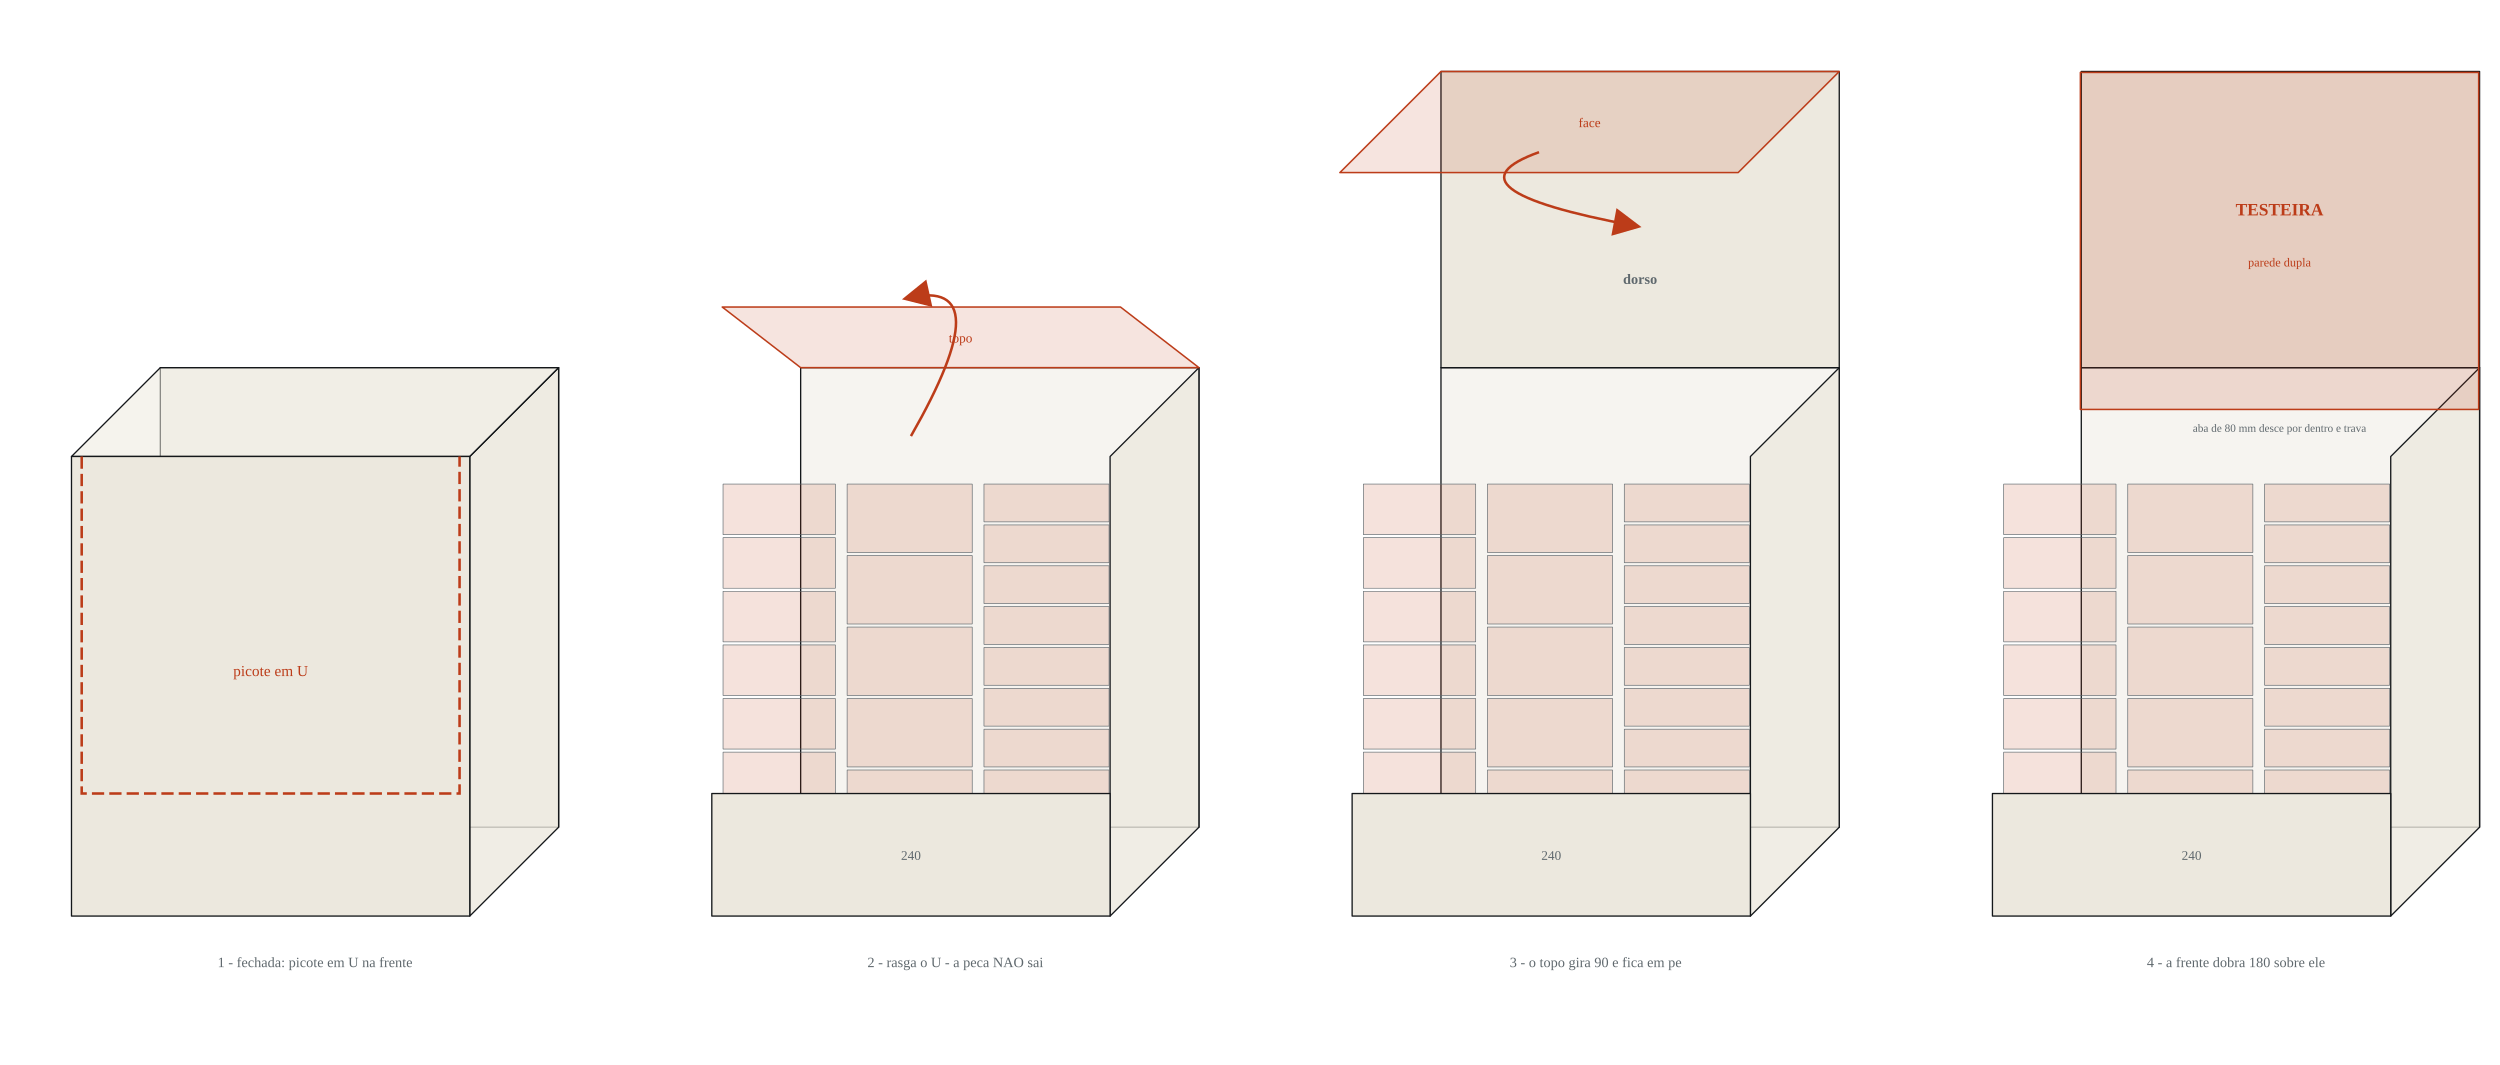
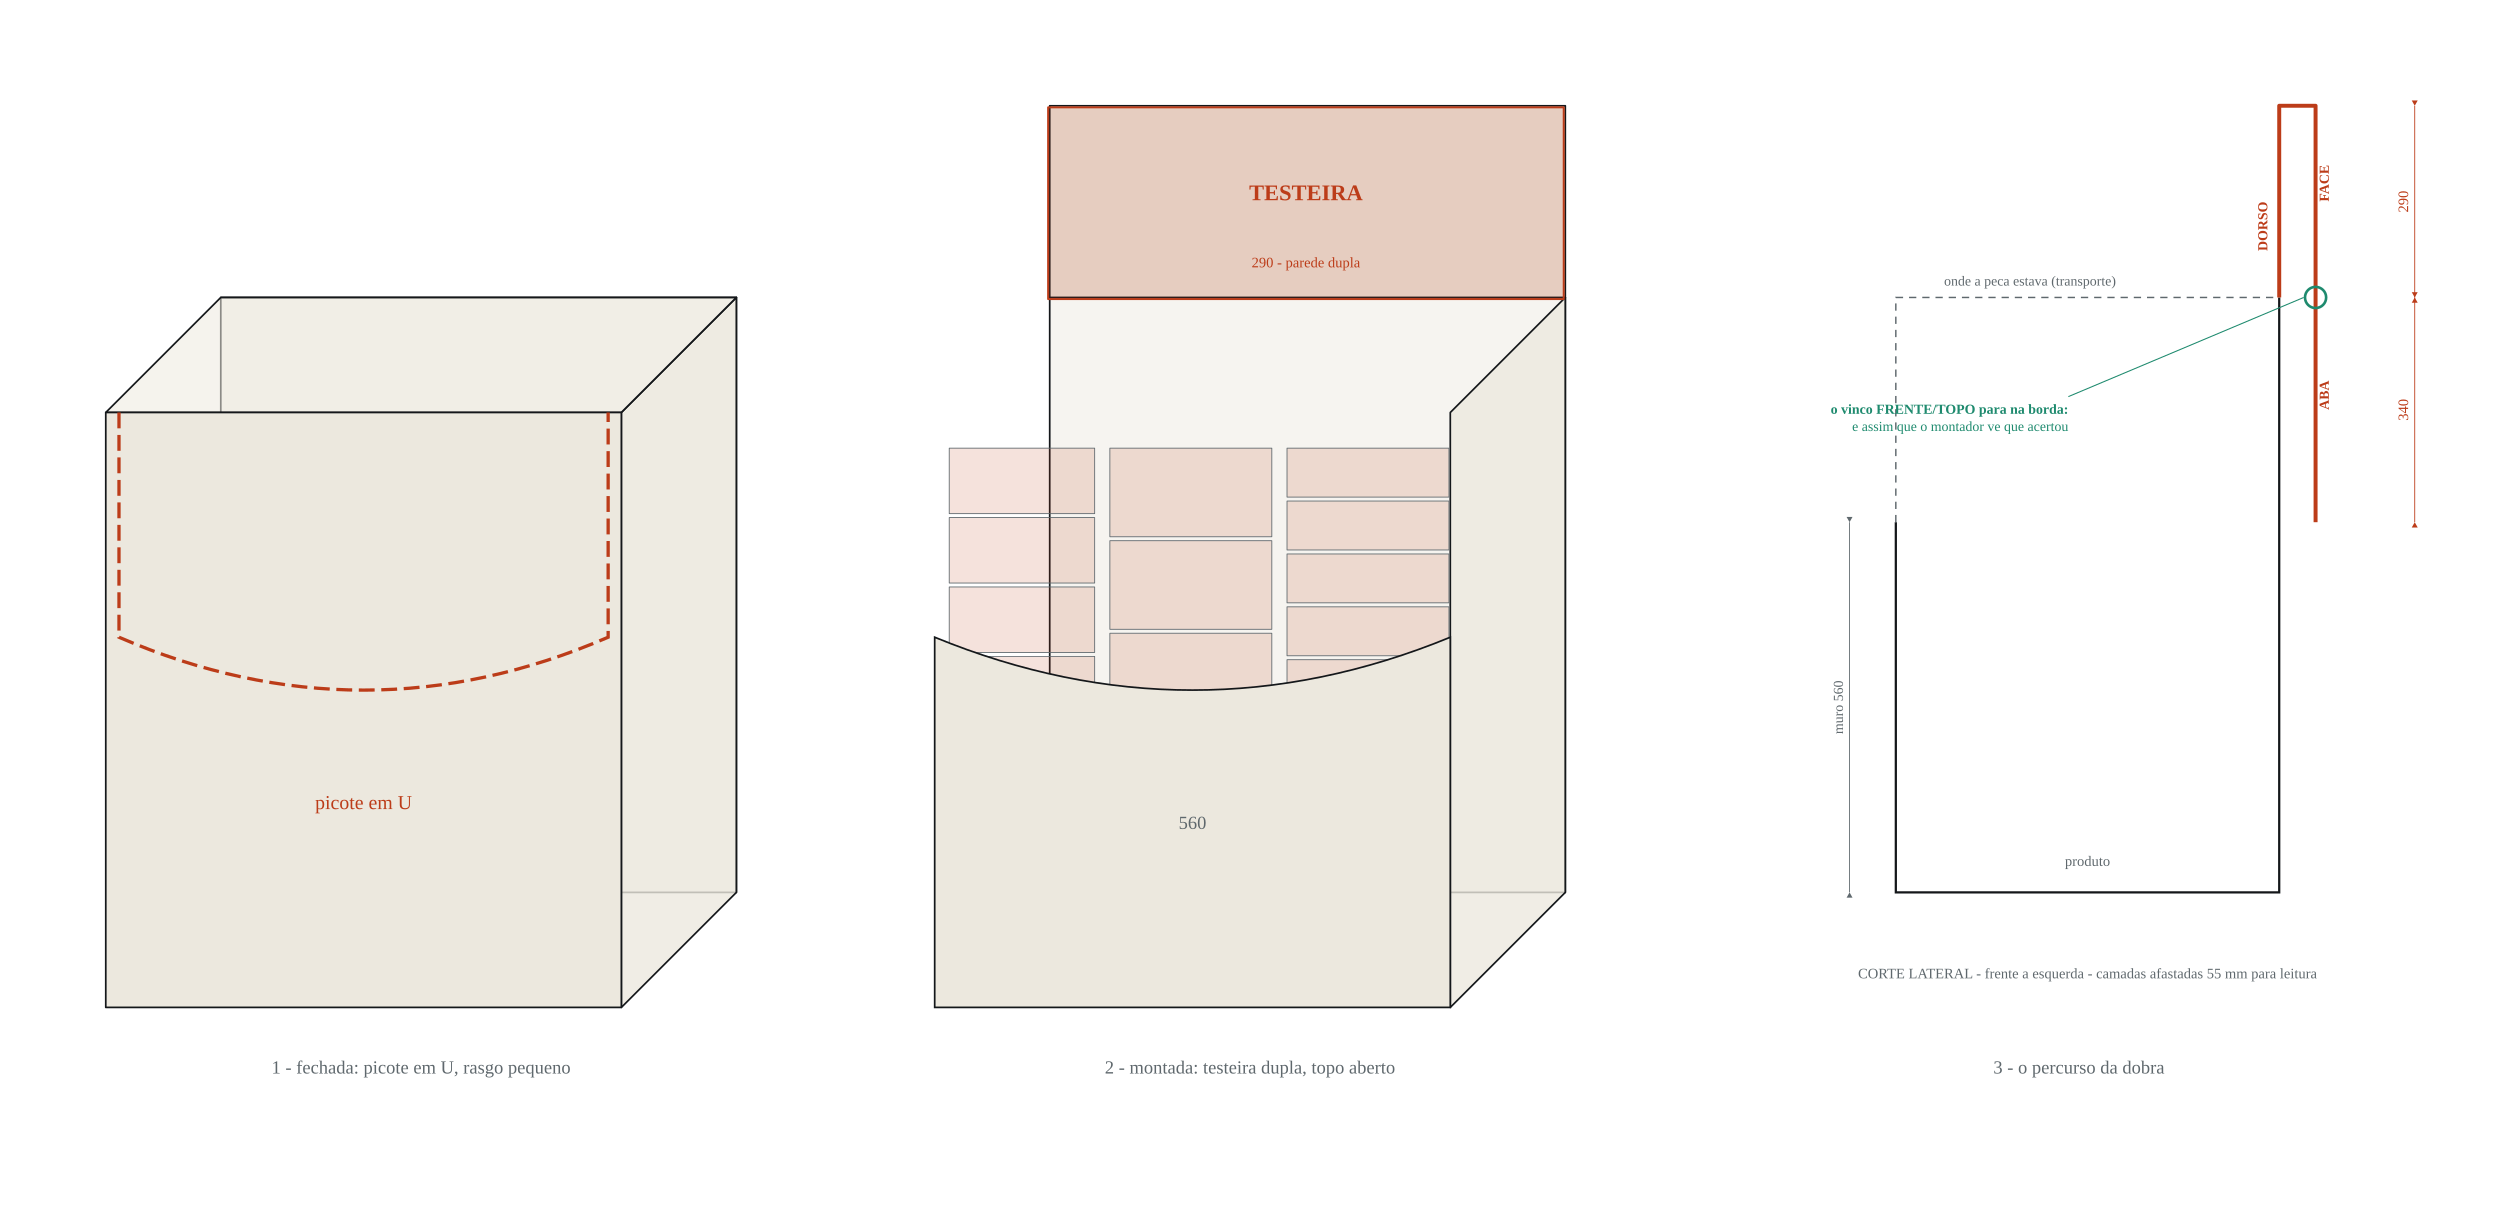
- <svg xmlns="http://www.w3.org/2000/svg" viewBox="-140 -140 4896.0 2084.0" role="img">
+ <svg xmlns="http://www.w3.org/2000/svg" viewBox="-160 -160 3782.0 1834.0" role="img">
  <style>text{font-family:var(--figmono, ui-monospace),SFMono-Regular,Menlo,Consolas,monospace}</style>
-   <rect x="-140" y="-140" width="4896.0" height="2084.0" fill="var(--figbg,#FFFFFF)" />
-   <defs>
-     <marker id="ar" markerWidth="11" markerHeight="11" refX="8" refY="5.5" orient="auto">
-       <path d="M0 0 L11 5.5 L0 11 z" fill="var(--picote,#BC3C19)" />
-     </marker>
-   </defs>
-   <polygon points="174.0,1480.0 954.0,1480.0 954.0,580.0 174.0,580.0" fill="var(--board,#ECE8DE)" fill-opacity="0.45" stroke="var(--cut,#14171A)" stroke-width="2.6" stroke-linejoin="round" />
-   <polygon points="780.0,1654.0 954.0,1480.0 954.0,580.0 780.0,754.0" fill="var(--board,#ECE8DE)" fill-opacity="0.8" stroke="var(--cut,#14171A)" stroke-width="2.6" stroke-linejoin="round" />
-   <polygon points="0.0,754.0 780.0,754.0 954.0,580.0 174.0,580.0" fill="var(--board,#ECE8DE)" fill-opacity="0.55" stroke="var(--cut,#14171A)" stroke-width="2.6" stroke-linejoin="round" />
-   <polygon points="0.0,1654.0 780.0,1654.0 780.0,754.0 0.0,754.0" fill="var(--board,#ECE8DE)" fill-opacity="1.0" stroke="var(--cut,#14171A)" stroke-width="2.6" stroke-linejoin="round" />
-   <path d="M20 754 L20 1414 L760 1414 L760 754" stroke="var(--picote,#BC3C19)" stroke-width="5" stroke-dasharray="24 10" fill="none" />
-   <text x="390.0" y="1184.0" font-size="30" font-weight="500" fill="var(--picote,#BC3C19)" text-anchor="middle">picote em U</text>
-   <text x="477.0" y="1754.0" font-size="28" font-weight="500" fill="var(--mut,#5F686D)" text-anchor="middle">1 - fechada: picote em U na frente</text>
-   <polygon points="1428.0,1480.0 2208.0,1480.0 2208.0,580.0 1428.0,580.0" fill="var(--board,#ECE8DE)" fill-opacity="0.45" stroke="var(--cut,#14171A)" stroke-width="2.6" stroke-linejoin="round" />
-   <polygon points="2034.0,1654.0 2208.0,1480.0 2208.0,580.0 2034.0,754.0" fill="var(--board,#ECE8DE)" fill-opacity="0.8" stroke="var(--cut,#14171A)" stroke-width="2.6" stroke-linejoin="round" />
-   <polygon points="1276.0,1642.0 1496.0,1642.0 1496.0,1543.0 1276.0,1543.0" fill="var(--picote,#BC3C19)" fill-opacity="0.15" stroke="var(--mut,#5F686D)" stroke-width="1.3" stroke-linejoin="round" />
-   <polygon points="1276.0,1537.0 1496.0,1537.0 1496.0,1438.0 1276.0,1438.0" fill="var(--picote,#BC3C19)" fill-opacity="0.15" stroke="var(--mut,#5F686D)" stroke-width="1.3" stroke-linejoin="round" />
-   <polygon points="1276.0,1432.0 1496.0,1432.0 1496.0,1333.0 1276.0,1333.0" fill="var(--picote,#BC3C19)" fill-opacity="0.15" stroke="var(--mut,#5F686D)" stroke-width="1.3" stroke-linejoin="round" />
-   <polygon points="1276.0,1327.0 1496.0,1327.0 1496.0,1228.0 1276.0,1228.0" fill="var(--picote,#BC3C19)" fill-opacity="0.15" stroke="var(--mut,#5F686D)" stroke-width="1.3" stroke-linejoin="round" />
-   <polygon points="1276.0,1222.0 1496.0,1222.0 1496.0,1123.0 1276.0,1123.0" fill="var(--picote,#BC3C19)" fill-opacity="0.15" stroke="var(--mut,#5F686D)" stroke-width="1.3" stroke-linejoin="round" />
-   <polygon points="1276.0,1117.0 1496.0,1117.0 1496.0,1018.0 1276.0,1018.0" fill="var(--picote,#BC3C19)" fill-opacity="0.15" stroke="var(--mut,#5F686D)" stroke-width="1.3" stroke-linejoin="round" />
-   <polygon points="1276.0,1012.0 1496.0,1012.0 1496.0,913.0 1276.0,913.0" fill="var(--picote,#BC3C19)" fill-opacity="0.15" stroke="var(--mut,#5F686D)" stroke-width="1.3" stroke-linejoin="round" />
-   <polygon points="1276.0,907.0 1496.0,907.0 1496.0,808.0 1276.0,808.0" fill="var(--picote,#BC3C19)" fill-opacity="0.15" stroke="var(--mut,#5F686D)" stroke-width="1.3" stroke-linejoin="round" />
-   <polygon points="1519.0,1642.0 1764.0,1642.0 1764.0,1508.0 1519.0,1508.0" fill="var(--picote,#BC3C19)" fill-opacity="0.15" stroke="var(--mut,#5F686D)" stroke-width="1.3" stroke-linejoin="round" />
-   <polygon points="1519.0,1502.0 1764.0,1502.0 1764.0,1368.0 1519.0,1368.0" fill="var(--picote,#BC3C19)" fill-opacity="0.15" stroke="var(--mut,#5F686D)" stroke-width="1.3" stroke-linejoin="round" />
-   <polygon points="1519.0,1362.0 1764.0,1362.0 1764.0,1228.0 1519.0,1228.0" fill="var(--picote,#BC3C19)" fill-opacity="0.15" stroke="var(--mut,#5F686D)" stroke-width="1.3" stroke-linejoin="round" />
-   <polygon points="1519.0,1222.0 1764.0,1222.0 1764.0,1088.0 1519.0,1088.0" fill="var(--picote,#BC3C19)" fill-opacity="0.15" stroke="var(--mut,#5F686D)" stroke-width="1.3" stroke-linejoin="round" />
-   <polygon points="1519.0,1082.0 1764.0,1082.0 1764.0,948.0 1519.0,948.0" fill="var(--picote,#BC3C19)" fill-opacity="0.15" stroke="var(--mut,#5F686D)" stroke-width="1.3" stroke-linejoin="round" />
-   <polygon points="1519.0,942.0 1764.0,942.0 1764.0,808.0 1519.0,808.0" fill="var(--picote,#BC3C19)" fill-opacity="0.15" stroke="var(--mut,#5F686D)" stroke-width="1.3" stroke-linejoin="round" />
-   <polygon points="1787.0,1602.0 2032.0,1602.0 2032.0,1528.0 1787.0,1528.0" fill="var(--picote,#BC3C19)" fill-opacity="0.15" stroke="var(--mut,#5F686D)" stroke-width="1.3" stroke-linejoin="round" />
-   <polygon points="1787.0,1522.0 2032.0,1522.0 2032.0,1448.0 1787.0,1448.0" fill="var(--picote,#BC3C19)" fill-opacity="0.15" stroke="var(--mut,#5F686D)" stroke-width="1.3" stroke-linejoin="round" />
-   <polygon points="1787.0,1442.0 2032.0,1442.0 2032.0,1368.0 1787.0,1368.0" fill="var(--picote,#BC3C19)" fill-opacity="0.15" stroke="var(--mut,#5F686D)" stroke-width="1.3" stroke-linejoin="round" />
-   <polygon points="1787.0,1362.0 2032.0,1362.0 2032.0,1288.0 1787.0,1288.0" fill="var(--picote,#BC3C19)" fill-opacity="0.15" stroke="var(--mut,#5F686D)" stroke-width="1.3" stroke-linejoin="round" />
-   <polygon points="1787.0,1282.0 2032.0,1282.0 2032.0,1208.0 1787.0,1208.0" fill="var(--picote,#BC3C19)" fill-opacity="0.15" stroke="var(--mut,#5F686D)" stroke-width="1.3" stroke-linejoin="round" />
-   <polygon points="1787.0,1202.0 2032.0,1202.0 2032.0,1128.0 1787.0,1128.0" fill="var(--picote,#BC3C19)" fill-opacity="0.15" stroke="var(--mut,#5F686D)" stroke-width="1.3" stroke-linejoin="round" />
-   <polygon points="1787.0,1122.0 2032.0,1122.0 2032.0,1048.0 1787.0,1048.0" fill="var(--picote,#BC3C19)" fill-opacity="0.15" stroke="var(--mut,#5F686D)" stroke-width="1.3" stroke-linejoin="round" />
-   <polygon points="1787.0,1042.0 2032.0,1042.0 2032.0,968.0 1787.0,968.0" fill="var(--picote,#BC3C19)" fill-opacity="0.15" stroke="var(--mut,#5F686D)" stroke-width="1.3" stroke-linejoin="round" />
-   <polygon points="1787.0,962.0 2032.0,962.0 2032.0,888.0 1787.0,888.0" fill="var(--picote,#BC3C19)" fill-opacity="0.15" stroke="var(--mut,#5F686D)" stroke-width="1.3" stroke-linejoin="round" />
-   <polygon points="1787.0,882.0 2032.0,882.0 2032.0,808.0 1787.0,808.0" fill="var(--picote,#BC3C19)" fill-opacity="0.15" stroke="var(--mut,#5F686D)" stroke-width="1.3" stroke-linejoin="round" />
-   <polygon points="1254.0,1654.0 2034.0,1654.0 2034.0,1414.0 1254.0,1414.0" fill="var(--board,#ECE8DE)" fill-opacity="1.0" stroke="var(--cut,#14171A)" stroke-width="2.6" stroke-linejoin="round" />
-   <text x="1644.0" y="1544.0" font-size="26" font-weight="500" fill="var(--mut,#5F686D)" text-anchor="middle">240</text>
-   <polygon points="1428.0,580.0 2208.0,580.0 2054.4,461.3 1274.4,461.3" fill="var(--picote,#BC3C19)" fill-opacity="0.14" stroke="var(--picote,#BC3C19)" stroke-width="3" stroke-linejoin="round" />
-   <text x="1741.2" y="530.7" font-size="26" font-weight="500" fill="var(--picote,#BC3C19)" text-anchor="middle">topo</text>
-   <path d="M1644 714 Q1822 403 1641 443" stroke="var(--picote,#BC3C19)" stroke-width="5" fill="none" marker-end="url(#ar)" />
-   <text x="1731.0" y="1754.0" font-size="28" font-weight="500" fill="var(--mut,#5F686D)" text-anchor="middle">2 - rasga o U - a peca NAO sai</text>
-   <polygon points="2682.0,1480.0 3462.0,1480.0 3462.0,580.0 2682.0,580.0" fill="var(--board,#ECE8DE)" fill-opacity="0.45" stroke="var(--cut,#14171A)" stroke-width="2.6" stroke-linejoin="round" />
-   <polygon points="3288.0,1654.0 3462.0,1480.0 3462.0,580.0 3288.0,754.0" fill="var(--board,#ECE8DE)" fill-opacity="0.8" stroke="var(--cut,#14171A)" stroke-width="2.6" stroke-linejoin="round" />
-   <polygon points="2530.0,1642.0 2750.0,1642.0 2750.0,1543.0 2530.0,1543.0" fill="var(--picote,#BC3C19)" fill-opacity="0.15" stroke="var(--mut,#5F686D)" stroke-width="1.3" stroke-linejoin="round" />
-   <polygon points="2530.0,1537.0 2750.0,1537.0 2750.0,1438.0 2530.0,1438.0" fill="var(--picote,#BC3C19)" fill-opacity="0.15" stroke="var(--mut,#5F686D)" stroke-width="1.3" stroke-linejoin="round" />
-   <polygon points="2530.0,1432.0 2750.0,1432.0 2750.0,1333.0 2530.0,1333.0" fill="var(--picote,#BC3C19)" fill-opacity="0.15" stroke="var(--mut,#5F686D)" stroke-width="1.3" stroke-linejoin="round" />
-   <polygon points="2530.0,1327.0 2750.0,1327.0 2750.0,1228.0 2530.0,1228.0" fill="var(--picote,#BC3C19)" fill-opacity="0.15" stroke="var(--mut,#5F686D)" stroke-width="1.3" stroke-linejoin="round" />
-   <polygon points="2530.0,1222.0 2750.0,1222.0 2750.0,1123.0 2530.0,1123.0" fill="var(--picote,#BC3C19)" fill-opacity="0.15" stroke="var(--mut,#5F686D)" stroke-width="1.3" stroke-linejoin="round" />
-   <polygon points="2530.0,1117.0 2750.0,1117.0 2750.0,1018.0 2530.0,1018.0" fill="var(--picote,#BC3C19)" fill-opacity="0.15" stroke="var(--mut,#5F686D)" stroke-width="1.3" stroke-linejoin="round" />
-   <polygon points="2530.0,1012.0 2750.0,1012.0 2750.0,913.0 2530.0,913.0" fill="var(--picote,#BC3C19)" fill-opacity="0.15" stroke="var(--mut,#5F686D)" stroke-width="1.3" stroke-linejoin="round" />
-   <polygon points="2530.0,907.0 2750.0,907.0 2750.0,808.0 2530.0,808.0" fill="var(--picote,#BC3C19)" fill-opacity="0.15" stroke="var(--mut,#5F686D)" stroke-width="1.3" stroke-linejoin="round" />
-   <polygon points="2773.0,1642.0 3018.0,1642.0 3018.0,1508.0 2773.0,1508.0" fill="var(--picote,#BC3C19)" fill-opacity="0.15" stroke="var(--mut,#5F686D)" stroke-width="1.3" stroke-linejoin="round" />
-   <polygon points="2773.0,1502.0 3018.0,1502.0 3018.0,1368.0 2773.0,1368.0" fill="var(--picote,#BC3C19)" fill-opacity="0.15" stroke="var(--mut,#5F686D)" stroke-width="1.3" stroke-linejoin="round" />
-   <polygon points="2773.0,1362.0 3018.0,1362.0 3018.0,1228.0 2773.0,1228.0" fill="var(--picote,#BC3C19)" fill-opacity="0.15" stroke="var(--mut,#5F686D)" stroke-width="1.3" stroke-linejoin="round" />
-   <polygon points="2773.0,1222.0 3018.0,1222.0 3018.0,1088.0 2773.0,1088.0" fill="var(--picote,#BC3C19)" fill-opacity="0.15" stroke="var(--mut,#5F686D)" stroke-width="1.3" stroke-linejoin="round" />
-   <polygon points="2773.0,1082.0 3018.0,1082.0 3018.0,948.0 2773.0,948.0" fill="var(--picote,#BC3C19)" fill-opacity="0.15" stroke="var(--mut,#5F686D)" stroke-width="1.3" stroke-linejoin="round" />
-   <polygon points="2773.0,942.0 3018.0,942.0 3018.0,808.0 2773.0,808.0" fill="var(--picote,#BC3C19)" fill-opacity="0.15" stroke="var(--mut,#5F686D)" stroke-width="1.3" stroke-linejoin="round" />
-   <polygon points="3041.0,1602.0 3286.0,1602.0 3286.0,1528.0 3041.0,1528.0" fill="var(--picote,#BC3C19)" fill-opacity="0.15" stroke="var(--mut,#5F686D)" stroke-width="1.3" stroke-linejoin="round" />
-   <polygon points="3041.0,1522.0 3286.0,1522.0 3286.0,1448.0 3041.0,1448.0" fill="var(--picote,#BC3C19)" fill-opacity="0.15" stroke="var(--mut,#5F686D)" stroke-width="1.3" stroke-linejoin="round" />
-   <polygon points="3041.0,1442.0 3286.0,1442.0 3286.0,1368.0 3041.0,1368.0" fill="var(--picote,#BC3C19)" fill-opacity="0.15" stroke="var(--mut,#5F686D)" stroke-width="1.3" stroke-linejoin="round" />
-   <polygon points="3041.0,1362.0 3286.0,1362.0 3286.0,1288.0 3041.0,1288.0" fill="var(--picote,#BC3C19)" fill-opacity="0.15" stroke="var(--mut,#5F686D)" stroke-width="1.3" stroke-linejoin="round" />
-   <polygon points="3041.0,1282.0 3286.0,1282.0 3286.0,1208.0 3041.0,1208.0" fill="var(--picote,#BC3C19)" fill-opacity="0.15" stroke="var(--mut,#5F686D)" stroke-width="1.3" stroke-linejoin="round" />
-   <polygon points="3041.0,1202.0 3286.0,1202.0 3286.0,1128.0 3041.0,1128.0" fill="var(--picote,#BC3C19)" fill-opacity="0.15" stroke="var(--mut,#5F686D)" stroke-width="1.3" stroke-linejoin="round" />
-   <polygon points="3041.0,1122.0 3286.0,1122.0 3286.0,1048.0 3041.0,1048.0" fill="var(--picote,#BC3C19)" fill-opacity="0.15" stroke="var(--mut,#5F686D)" stroke-width="1.3" stroke-linejoin="round" />
-   <polygon points="3041.0,1042.0 3286.0,1042.0 3286.0,968.0 3041.0,968.0" fill="var(--picote,#BC3C19)" fill-opacity="0.15" stroke="var(--mut,#5F686D)" stroke-width="1.3" stroke-linejoin="round" />
-   <polygon points="3041.0,962.0 3286.0,962.0 3286.0,888.0 3041.0,888.0" fill="var(--picote,#BC3C19)" fill-opacity="0.15" stroke="var(--mut,#5F686D)" stroke-width="1.3" stroke-linejoin="round" />
-   <polygon points="3041.0,882.0 3286.0,882.0 3286.0,808.0 3041.0,808.0" fill="var(--picote,#BC3C19)" fill-opacity="0.15" stroke="var(--mut,#5F686D)" stroke-width="1.3" stroke-linejoin="round" />
-   <polygon points="2508.0,1654.0 3288.0,1654.0 3288.0,1414.0 2508.0,1414.0" fill="var(--board,#ECE8DE)" fill-opacity="1.0" stroke="var(--cut,#14171A)" stroke-width="2.6" stroke-linejoin="round" />
-   <text x="2898.0" y="1544.0" font-size="26" font-weight="500" fill="var(--mut,#5F686D)" text-anchor="middle">240</text>
-   <polygon points="2682.0,580.0 3462.0,580.0 3462.0,0.0 2682.0,0.0" fill="var(--board,#ECE8DE)" fill-opacity="0.95" stroke="var(--cut,#14171A)" stroke-width="2.6" stroke-linejoin="round" />
-   <text x="3072.0" y="416.0" font-size="28" font-weight="700" fill="var(--mut,#5F686D)" text-anchor="middle">dorso</text>
-   <polygon points="2682.0,0.0 3462.0,0.0 3264.0,198.0 2484.0,198.0" fill="var(--picote,#BC3C19)" fill-opacity="0.14" stroke="var(--picote,#BC3C19)" stroke-width="3" stroke-linejoin="round" />
-   <text x="2973.0" y="109.0" font-size="26" font-weight="500" fill="var(--picote,#BC3C19)" text-anchor="middle">face</text>
-   <path d="M2874 158 Q2674 230 3060 302" stroke="var(--picote,#BC3C19)" stroke-width="5" fill="none" marker-end="url(#ar)" />
-   <text x="2985.0" y="1754.0" font-size="28" font-weight="500" fill="var(--mut,#5F686D)" text-anchor="middle">3 - o topo gira 90 e fica em pe</text>
-   <polygon points="3936.0,1480.0 4716.0,1480.0 4716.0,580.0 3936.0,580.0" fill="var(--board,#ECE8DE)" fill-opacity="0.45" stroke="var(--cut,#14171A)" stroke-width="2.6" stroke-linejoin="round" />
-   <polygon points="4542.0,1654.0 4716.0,1480.0 4716.0,580.0 4542.0,754.0" fill="var(--board,#ECE8DE)" fill-opacity="0.8" stroke="var(--cut,#14171A)" stroke-width="2.6" stroke-linejoin="round" />
-   <polygon points="3784.0,1642.0 4004.0,1642.0 4004.0,1543.0 3784.0,1543.0" fill="var(--picote,#BC3C19)" fill-opacity="0.15" stroke="var(--mut,#5F686D)" stroke-width="1.3" stroke-linejoin="round" />
-   <polygon points="3784.0,1537.0 4004.0,1537.0 4004.0,1438.0 3784.0,1438.0" fill="var(--picote,#BC3C19)" fill-opacity="0.15" stroke="var(--mut,#5F686D)" stroke-width="1.3" stroke-linejoin="round" />
-   <polygon points="3784.0,1432.0 4004.0,1432.0 4004.0,1333.0 3784.0,1333.0" fill="var(--picote,#BC3C19)" fill-opacity="0.15" stroke="var(--mut,#5F686D)" stroke-width="1.3" stroke-linejoin="round" />
-   <polygon points="3784.0,1327.0 4004.0,1327.0 4004.0,1228.0 3784.0,1228.0" fill="var(--picote,#BC3C19)" fill-opacity="0.15" stroke="var(--mut,#5F686D)" stroke-width="1.3" stroke-linejoin="round" />
-   <polygon points="3784.0,1222.0 4004.0,1222.0 4004.0,1123.0 3784.0,1123.0" fill="var(--picote,#BC3C19)" fill-opacity="0.15" stroke="var(--mut,#5F686D)" stroke-width="1.3" stroke-linejoin="round" />
-   <polygon points="3784.0,1117.0 4004.0,1117.0 4004.0,1018.0 3784.0,1018.0" fill="var(--picote,#BC3C19)" fill-opacity="0.15" stroke="var(--mut,#5F686D)" stroke-width="1.3" stroke-linejoin="round" />
-   <polygon points="3784.0,1012.0 4004.0,1012.0 4004.0,913.0 3784.0,913.0" fill="var(--picote,#BC3C19)" fill-opacity="0.15" stroke="var(--mut,#5F686D)" stroke-width="1.3" stroke-linejoin="round" />
-   <polygon points="3784.0,907.0 4004.0,907.0 4004.0,808.0 3784.0,808.0" fill="var(--picote,#BC3C19)" fill-opacity="0.15" stroke="var(--mut,#5F686D)" stroke-width="1.3" stroke-linejoin="round" />
-   <polygon points="4027.0,1642.0 4272.0,1642.0 4272.0,1508.0 4027.0,1508.0" fill="var(--picote,#BC3C19)" fill-opacity="0.15" stroke="var(--mut,#5F686D)" stroke-width="1.3" stroke-linejoin="round" />
-   <polygon points="4027.0,1502.0 4272.0,1502.0 4272.0,1368.0 4027.0,1368.0" fill="var(--picote,#BC3C19)" fill-opacity="0.15" stroke="var(--mut,#5F686D)" stroke-width="1.3" stroke-linejoin="round" />
-   <polygon points="4027.0,1362.0 4272.0,1362.0 4272.0,1228.0 4027.0,1228.0" fill="var(--picote,#BC3C19)" fill-opacity="0.15" stroke="var(--mut,#5F686D)" stroke-width="1.3" stroke-linejoin="round" />
-   <polygon points="4027.0,1222.0 4272.0,1222.0 4272.0,1088.0 4027.0,1088.0" fill="var(--picote,#BC3C19)" fill-opacity="0.15" stroke="var(--mut,#5F686D)" stroke-width="1.3" stroke-linejoin="round" />
-   <polygon points="4027.0,1082.0 4272.0,1082.0 4272.0,948.0 4027.0,948.0" fill="var(--picote,#BC3C19)" fill-opacity="0.15" stroke="var(--mut,#5F686D)" stroke-width="1.3" stroke-linejoin="round" />
-   <polygon points="4027.0,942.0 4272.0,942.0 4272.0,808.0 4027.0,808.0" fill="var(--picote,#BC3C19)" fill-opacity="0.15" stroke="var(--mut,#5F686D)" stroke-width="1.3" stroke-linejoin="round" />
-   <polygon points="4295.0,1602.0 4540.0,1602.0 4540.0,1528.0 4295.0,1528.0" fill="var(--picote,#BC3C19)" fill-opacity="0.15" stroke="var(--mut,#5F686D)" stroke-width="1.3" stroke-linejoin="round" />
-   <polygon points="4295.0,1522.0 4540.0,1522.0 4540.0,1448.0 4295.0,1448.0" fill="var(--picote,#BC3C19)" fill-opacity="0.15" stroke="var(--mut,#5F686D)" stroke-width="1.3" stroke-linejoin="round" />
-   <polygon points="4295.0,1442.0 4540.0,1442.0 4540.0,1368.0 4295.0,1368.0" fill="var(--picote,#BC3C19)" fill-opacity="0.15" stroke="var(--mut,#5F686D)" stroke-width="1.3" stroke-linejoin="round" />
-   <polygon points="4295.0,1362.0 4540.0,1362.0 4540.0,1288.0 4295.0,1288.0" fill="var(--picote,#BC3C19)" fill-opacity="0.15" stroke="var(--mut,#5F686D)" stroke-width="1.3" stroke-linejoin="round" />
-   <polygon points="4295.0,1282.0 4540.0,1282.0 4540.0,1208.0 4295.0,1208.0" fill="var(--picote,#BC3C19)" fill-opacity="0.15" stroke="var(--mut,#5F686D)" stroke-width="1.3" stroke-linejoin="round" />
-   <polygon points="4295.0,1202.0 4540.0,1202.0 4540.0,1128.0 4295.0,1128.0" fill="var(--picote,#BC3C19)" fill-opacity="0.15" stroke="var(--mut,#5F686D)" stroke-width="1.3" stroke-linejoin="round" />
-   <polygon points="4295.0,1122.0 4540.0,1122.0 4540.0,1048.0 4295.0,1048.0" fill="var(--picote,#BC3C19)" fill-opacity="0.15" stroke="var(--mut,#5F686D)" stroke-width="1.3" stroke-linejoin="round" />
-   <polygon points="4295.0,1042.0 4540.0,1042.0 4540.0,968.0 4295.0,968.0" fill="var(--picote,#BC3C19)" fill-opacity="0.15" stroke="var(--mut,#5F686D)" stroke-width="1.3" stroke-linejoin="round" />
-   <polygon points="4295.0,962.0 4540.0,962.0 4540.0,888.0 4295.0,888.0" fill="var(--picote,#BC3C19)" fill-opacity="0.15" stroke="var(--mut,#5F686D)" stroke-width="1.3" stroke-linejoin="round" />
-   <polygon points="4295.0,882.0 4540.0,882.0 4540.0,808.0 4295.0,808.0" fill="var(--picote,#BC3C19)" fill-opacity="0.15" stroke="var(--mut,#5F686D)" stroke-width="1.3" stroke-linejoin="round" />
-   <polygon points="3762.0,1654.0 4542.0,1654.0 4542.0,1414.0 3762.0,1414.0" fill="var(--board,#ECE8DE)" fill-opacity="1.0" stroke="var(--cut,#14171A)" stroke-width="2.6" stroke-linejoin="round" />
-   <text x="4152.0" y="1544.0" font-size="26" font-weight="500" fill="var(--mut,#5F686D)" text-anchor="middle">240</text>
-   <polygon points="3936.0,580.0 4716.0,580.0 4716.0,0.0 3936.0,0.0" fill="var(--board,#ECE8DE)" fill-opacity="0.95" stroke="var(--cut,#14171A)" stroke-width="2.6" stroke-linejoin="round" />
-   <polygon points="3934.2,1.8 4714.2,1.8 4714.2,661.8 3934.2,661.8" fill="var(--picote,#BC3C19)" fill-opacity="0.16" stroke="var(--picote,#BC3C19)" stroke-width="3" stroke-linejoin="round" />
-   <text x="4324.2" y="281.8" font-size="34" font-weight="700" fill="var(--picote,#BC3C19)" text-anchor="middle">TESTEIRA</text>
-   <text x="4324.2" y="381.8" font-size="24" font-weight="500" fill="var(--picote,#BC3C19)" text-anchor="middle">parede dupla</text>
-   <line x1="4800.0" y1="0.0" x2="4800.0" y2="580.0" stroke="var(--mut,#5F686D)" stroke-width="1.3" />
-   <path d="M4800.0 0.0 l-4.5 8 h9 z" fill="var(--mut,#5F686D)" />
-   <path d="M4800.0 580.0 l-4.5 -8 h9 z" fill="var(--mut,#5F686D)" />
-   <text x="4790.0" y="290.0" font-size="19" font-weight="500" fill="var(--mut,#5F686D)" text-anchor="middle" transform="rotate(-90,4790.0,290.0)">580</text>
-   <text x="4324.2" y="705.8" font-size="22" font-weight="500" fill="var(--mut,#5F686D)" text-anchor="middle">aba de 80 mm desce por dentro e trava</text>
-   <text x="4239.0" y="1754.0" font-size="28" font-weight="500" fill="var(--mut,#5F686D)" text-anchor="middle">4 - a frente dobra 180 sobre ele</text>
+   <rect x="-160" y="-160" width="3782.0" height="1834.0" fill="var(--figbg,#FFFFFF)" />
+   <polygon points="174.0,1190.0 954.0,1190.0 954.0,290.0 174.0,290.0" fill="var(--board,#ECE8DE)" fill-opacity="0.45" stroke="var(--cut,#14171A)" stroke-width="2.6" stroke-linejoin="round" />
+   <polygon points="780.0,1364.0 954.0,1190.0 954.0,290.0 780.0,464.0" fill="var(--board,#ECE8DE)" fill-opacity="0.8" stroke="var(--cut,#14171A)" stroke-width="2.6" stroke-linejoin="round" />
+   <polygon points="0.0,464.0 780.0,464.0 954.0,290.0 174.0,290.0" fill="var(--board,#ECE8DE)" fill-opacity="0.55" stroke="var(--cut,#14171A)" stroke-width="2.6" stroke-linejoin="round" />
+   <polygon points="0.0,1364.0 780.0,1364.0 780.0,464.0 0.0,464.0" fill="var(--board,#ECE8DE)" fill-opacity="1.0" stroke="var(--cut,#14171A)" stroke-width="2.6" stroke-linejoin="round" />
+   <path d="M20 464 L20 804 Q390 964 760 804 L760 464" stroke="var(--picote,#BC3C19)" stroke-width="5" stroke-dasharray="24 10" fill="none" />
+   <text x="390.0" y="1064.0" font-size="30" font-weight="500" fill="var(--picote,#BC3C19)" text-anchor="middle">picote em U</text>
+   <text x="477.0" y="1464.0" font-size="28" font-weight="500" fill="var(--mut,#5F686D)" text-anchor="middle">1 - fechada: picote em U, rasgo pequeno</text>
+   <polygon points="1428.0,1190.0 2208.0,1190.0 2208.0,290.0 1428.0,290.0" fill="var(--board,#ECE8DE)" fill-opacity="0.45" stroke="var(--cut,#14171A)" stroke-width="2.6" stroke-linejoin="round" />
+   <polygon points="2034.0,1364.0 2208.0,1190.0 2208.0,290.0 2034.0,464.0" fill="var(--board,#ECE8DE)" fill-opacity="0.8" stroke="var(--cut,#14171A)" stroke-width="2.6" stroke-linejoin="round" />
+   <polygon points="1276.0,1352.0 1496.0,1352.0 1496.0,1253.0 1276.0,1253.0" fill="var(--picote,#BC3C19)" fill-opacity="0.15" stroke="var(--mut,#5F686D)" stroke-width="1.3" stroke-linejoin="round" />
+   <polygon points="1276.0,1247.0 1496.0,1247.0 1496.0,1148.0 1276.0,1148.0" fill="var(--picote,#BC3C19)" fill-opacity="0.15" stroke="var(--mut,#5F686D)" stroke-width="1.3" stroke-linejoin="round" />
+   <polygon points="1276.0,1142.0 1496.0,1142.0 1496.0,1043.0 1276.0,1043.0" fill="var(--picote,#BC3C19)" fill-opacity="0.15" stroke="var(--mut,#5F686D)" stroke-width="1.3" stroke-linejoin="round" />
+   <polygon points="1276.0,1037.0 1496.0,1037.0 1496.0,938.0 1276.0,938.0" fill="var(--picote,#BC3C19)" fill-opacity="0.15" stroke="var(--mut,#5F686D)" stroke-width="1.3" stroke-linejoin="round" />
+   <polygon points="1276.0,932.0 1496.0,932.0 1496.0,833.0 1276.0,833.0" fill="var(--picote,#BC3C19)" fill-opacity="0.15" stroke="var(--mut,#5F686D)" stroke-width="1.3" stroke-linejoin="round" />
+   <polygon points="1276.0,827.0 1496.0,827.0 1496.0,728.0 1276.0,728.0" fill="var(--picote,#BC3C19)" fill-opacity="0.15" stroke="var(--mut,#5F686D)" stroke-width="1.3" stroke-linejoin="round" />
+   <polygon points="1276.0,722.0 1496.0,722.0 1496.0,623.0 1276.0,623.0" fill="var(--picote,#BC3C19)" fill-opacity="0.15" stroke="var(--mut,#5F686D)" stroke-width="1.3" stroke-linejoin="round" />
+   <polygon points="1276.0,617.0 1496.0,617.0 1496.0,518.0 1276.0,518.0" fill="var(--picote,#BC3C19)" fill-opacity="0.15" stroke="var(--mut,#5F686D)" stroke-width="1.3" stroke-linejoin="round" />
+   <polygon points="1519.0,1352.0 1764.0,1352.0 1764.0,1218.0 1519.0,1218.0" fill="var(--picote,#BC3C19)" fill-opacity="0.15" stroke="var(--mut,#5F686D)" stroke-width="1.3" stroke-linejoin="round" />
+   <polygon points="1519.0,1212.0 1764.0,1212.0 1764.0,1078.0 1519.0,1078.0" fill="var(--picote,#BC3C19)" fill-opacity="0.15" stroke="var(--mut,#5F686D)" stroke-width="1.3" stroke-linejoin="round" />
+   <polygon points="1519.0,1072.0 1764.0,1072.0 1764.0,938.0 1519.0,938.0" fill="var(--picote,#BC3C19)" fill-opacity="0.15" stroke="var(--mut,#5F686D)" stroke-width="1.3" stroke-linejoin="round" />
+   <polygon points="1519.0,932.0 1764.0,932.0 1764.0,798.0 1519.0,798.0" fill="var(--picote,#BC3C19)" fill-opacity="0.15" stroke="var(--mut,#5F686D)" stroke-width="1.3" stroke-linejoin="round" />
+   <polygon points="1519.0,792.0 1764.0,792.0 1764.0,658.0 1519.0,658.0" fill="var(--picote,#BC3C19)" fill-opacity="0.15" stroke="var(--mut,#5F686D)" stroke-width="1.3" stroke-linejoin="round" />
+   <polygon points="1519.0,652.0 1764.0,652.0 1764.0,518.0 1519.0,518.0" fill="var(--picote,#BC3C19)" fill-opacity="0.15" stroke="var(--mut,#5F686D)" stroke-width="1.3" stroke-linejoin="round" />
+   <polygon points="1787.0,1312.0 2032.0,1312.0 2032.0,1238.0 1787.0,1238.0" fill="var(--picote,#BC3C19)" fill-opacity="0.15" stroke="var(--mut,#5F686D)" stroke-width="1.3" stroke-linejoin="round" />
+   <polygon points="1787.0,1232.0 2032.0,1232.0 2032.0,1158.0 1787.0,1158.0" fill="var(--picote,#BC3C19)" fill-opacity="0.15" stroke="var(--mut,#5F686D)" stroke-width="1.3" stroke-linejoin="round" />
+   <polygon points="1787.0,1152.0 2032.0,1152.0 2032.0,1078.0 1787.0,1078.0" fill="var(--picote,#BC3C19)" fill-opacity="0.15" stroke="var(--mut,#5F686D)" stroke-width="1.3" stroke-linejoin="round" />
+   <polygon points="1787.0,1072.0 2032.0,1072.0 2032.0,998.0 1787.0,998.0" fill="var(--picote,#BC3C19)" fill-opacity="0.15" stroke="var(--mut,#5F686D)" stroke-width="1.3" stroke-linejoin="round" />
+   <polygon points="1787.0,992.0 2032.0,992.0 2032.0,918.0 1787.0,918.0" fill="var(--picote,#BC3C19)" fill-opacity="0.15" stroke="var(--mut,#5F686D)" stroke-width="1.3" stroke-linejoin="round" />
+   <polygon points="1787.0,912.0 2032.0,912.0 2032.0,838.0 1787.0,838.0" fill="var(--picote,#BC3C19)" fill-opacity="0.15" stroke="var(--mut,#5F686D)" stroke-width="1.3" stroke-linejoin="round" />
+   <polygon points="1787.0,832.0 2032.0,832.0 2032.0,758.0 1787.0,758.0" fill="var(--picote,#BC3C19)" fill-opacity="0.15" stroke="var(--mut,#5F686D)" stroke-width="1.3" stroke-linejoin="round" />
+   <polygon points="1787.0,752.0 2032.0,752.0 2032.0,678.0 1787.0,678.0" fill="var(--picote,#BC3C19)" fill-opacity="0.15" stroke="var(--mut,#5F686D)" stroke-width="1.3" stroke-linejoin="round" />
+   <polygon points="1787.0,672.0 2032.0,672.0 2032.0,598.0 1787.0,598.0" fill="var(--picote,#BC3C19)" fill-opacity="0.15" stroke="var(--mut,#5F686D)" stroke-width="1.3" stroke-linejoin="round" />
+   <polygon points="1787.0,592.0 2032.0,592.0 2032.0,518.0 1787.0,518.0" fill="var(--picote,#BC3C19)" fill-opacity="0.15" stroke="var(--mut,#5F686D)" stroke-width="1.3" stroke-linejoin="round" />
+   <polygon points="1428.0,290.0 2208.0,290.0 2208.0,0.0 1428.0,0.0" fill="var(--board,#ECE8DE)" fill-opacity="0.95" stroke="var(--cut,#14171A)" stroke-width="2.6" stroke-linejoin="round" />
+   <polygon points="1425.6,292.4 2205.6,292.4 2205.6,2.4 1425.6,2.4" fill="var(--picote,#BC3C19)" fill-opacity="0.16" stroke="var(--picote,#BC3C19)" stroke-width="3" stroke-linejoin="round" />
+   <text x="1815.6" y="142.9" font-size="34" font-weight="700" fill="var(--picote,#BC3C19)" text-anchor="middle">TESTEIRA</text>
+   <text x="1815.6" y="244.4" font-size="22" font-weight="500" fill="var(--picote,#BC3C19)" text-anchor="middle">290 - parede dupla</text>
+   <path d="M1254.0 1364.0 L1254.0 804.0 Q1644.0 964.0 2034.0 804.0 L2034.0 1364.0 Z" fill="var(--board,#ECE8DE)" stroke="var(--cut,#14171A)" stroke-width="2.6" />
+   <text x="1644.0" y="1094.0" font-size="28" font-weight="500" fill="var(--mut,#5F686D)" text-anchor="middle">560</text>
+   <text x="1731.0" y="1464.0" font-size="28" font-weight="500" fill="var(--mut,#5F686D)" text-anchor="middle">2 - montada: testeira dupla, topo aberto</text>
+   <path d="M2708 630 V1190 H3288 V290" stroke="var(--cut,#14171A)" stroke-width="3.4" fill="none" />
+   <line x1="2638.0" y1="1190.0" x2="2638.0" y2="630.0" stroke="var(--mut,#5F686D)" stroke-width="1.3" />
+   <path d="M2638.0 1190.0 l-4.5 8 h9 z" fill="var(--mut,#5F686D)" />
+   <path d="M2638.0 630.0 l-4.5 -8 h9 z" fill="var(--mut,#5F686D)" />
+   <text x="2628.0" y="910.0" font-size="21" font-weight="500" fill="var(--mut,#5F686D)" text-anchor="middle" transform="rotate(-90,2628.0,910.0)">muro 560</text>
+   <text x="2998.0" y="1150.0" font-size="22" font-weight="500" fill="var(--mut,#5F686D)" text-anchor="middle">produto</text>
+   <path d="M2708 630 V290 H3288" stroke="var(--mut,#5F686D)" stroke-width="2.2" stroke-dasharray="11 9" fill="none" />
+   <text x="2911.0" y="272.0" font-size="21" font-weight="500" fill="var(--mut,#5F686D)" text-anchor="middle">onde a peca estava (transporte)</text>
+   <path d="M3288 290 V0 H3343 V290 V630" stroke="var(--picote,#BC3C19)" stroke-width="6" fill="none" stroke-linejoin="round" />
+   <text x="3270.0" y="145.0" font-size="21" font-weight="700" fill="var(--picote,#BC3C19)" text-anchor="end" transform="rotate(-90,3270.0,145.0)">DORSO</text>
+   <text x="3363.0" y="145.0" font-size="21" font-weight="700" fill="var(--picote,#BC3C19)" text-anchor="start" transform="rotate(-90,3363.0,145.0)">FACE</text>
+   <text x="3363.0" y="460.0" font-size="21" font-weight="700" fill="var(--picote,#BC3C19)" text-anchor="start" transform="rotate(-90,3363.0,460.0)">ABA</text>
+   <line x1="3493.0" y1="290.0" x2="3493.0" y2="0.0" stroke="var(--picote,#BC3C19)" stroke-width="1.3" />
+   <path d="M3493.0 290.0 l-4.5 8 h9 z" fill="var(--picote,#BC3C19)" />
+   <path d="M3493.0 0.0 l-4.5 -8 h9 z" fill="var(--picote,#BC3C19)" />
+   <text x="3483.0" y="145.0" font-size="22" font-weight="500" fill="var(--picote,#BC3C19)" text-anchor="middle" transform="rotate(-90,3483.0,145.0)">290</text>
+   <line x1="3493.0" y1="630.0" x2="3493.0" y2="290.0" stroke="var(--picote,#BC3C19)" stroke-width="1.3" />
+   <path d="M3493.0 630.0 l-4.5 8 h9 z" fill="var(--picote,#BC3C19)" />
+   <path d="M3493.0 290.0 l-4.5 -8 h9 z" fill="var(--picote,#BC3C19)" />
+   <text x="3483.0" y="460.0" font-size="22" font-weight="500" fill="var(--picote,#BC3C19)" text-anchor="middle" transform="rotate(-90,3483.0,460.0)">340</text>
+   <circle cx="3343" cy="290" r="16" fill="none" stroke="var(--rev,#1E8A6E)" stroke-width="4" />
+   <line x1="3325" y1="290" x2="2969" y2="440" stroke="var(--rev,#1E8A6E)" stroke-width="1.6" />
+   <text x="2969.0" y="466.0" font-size="21" font-weight="700" fill="var(--rev,#1E8A6E)" text-anchor="end">o vinco FRENTE/TOPO para na borda:</text>
+   <text x="2969.0" y="492.0" font-size="21" font-weight="500" fill="var(--rev,#1E8A6E)" text-anchor="end">e assim que o montador ve que acertou</text>
+   <text x="2998.0" y="1320.0" font-size="22" font-weight="500" fill="var(--mut,#5F686D)" text-anchor="middle">CORTE LATERAL - frente a esquerda - camadas afastadas 55 mm para leitura</text>
+   <text x="2985.0" y="1464.0" font-size="28" font-weight="500" fill="var(--mut,#5F686D)" text-anchor="middle">3 - o percurso da dobra</text>
</svg>
